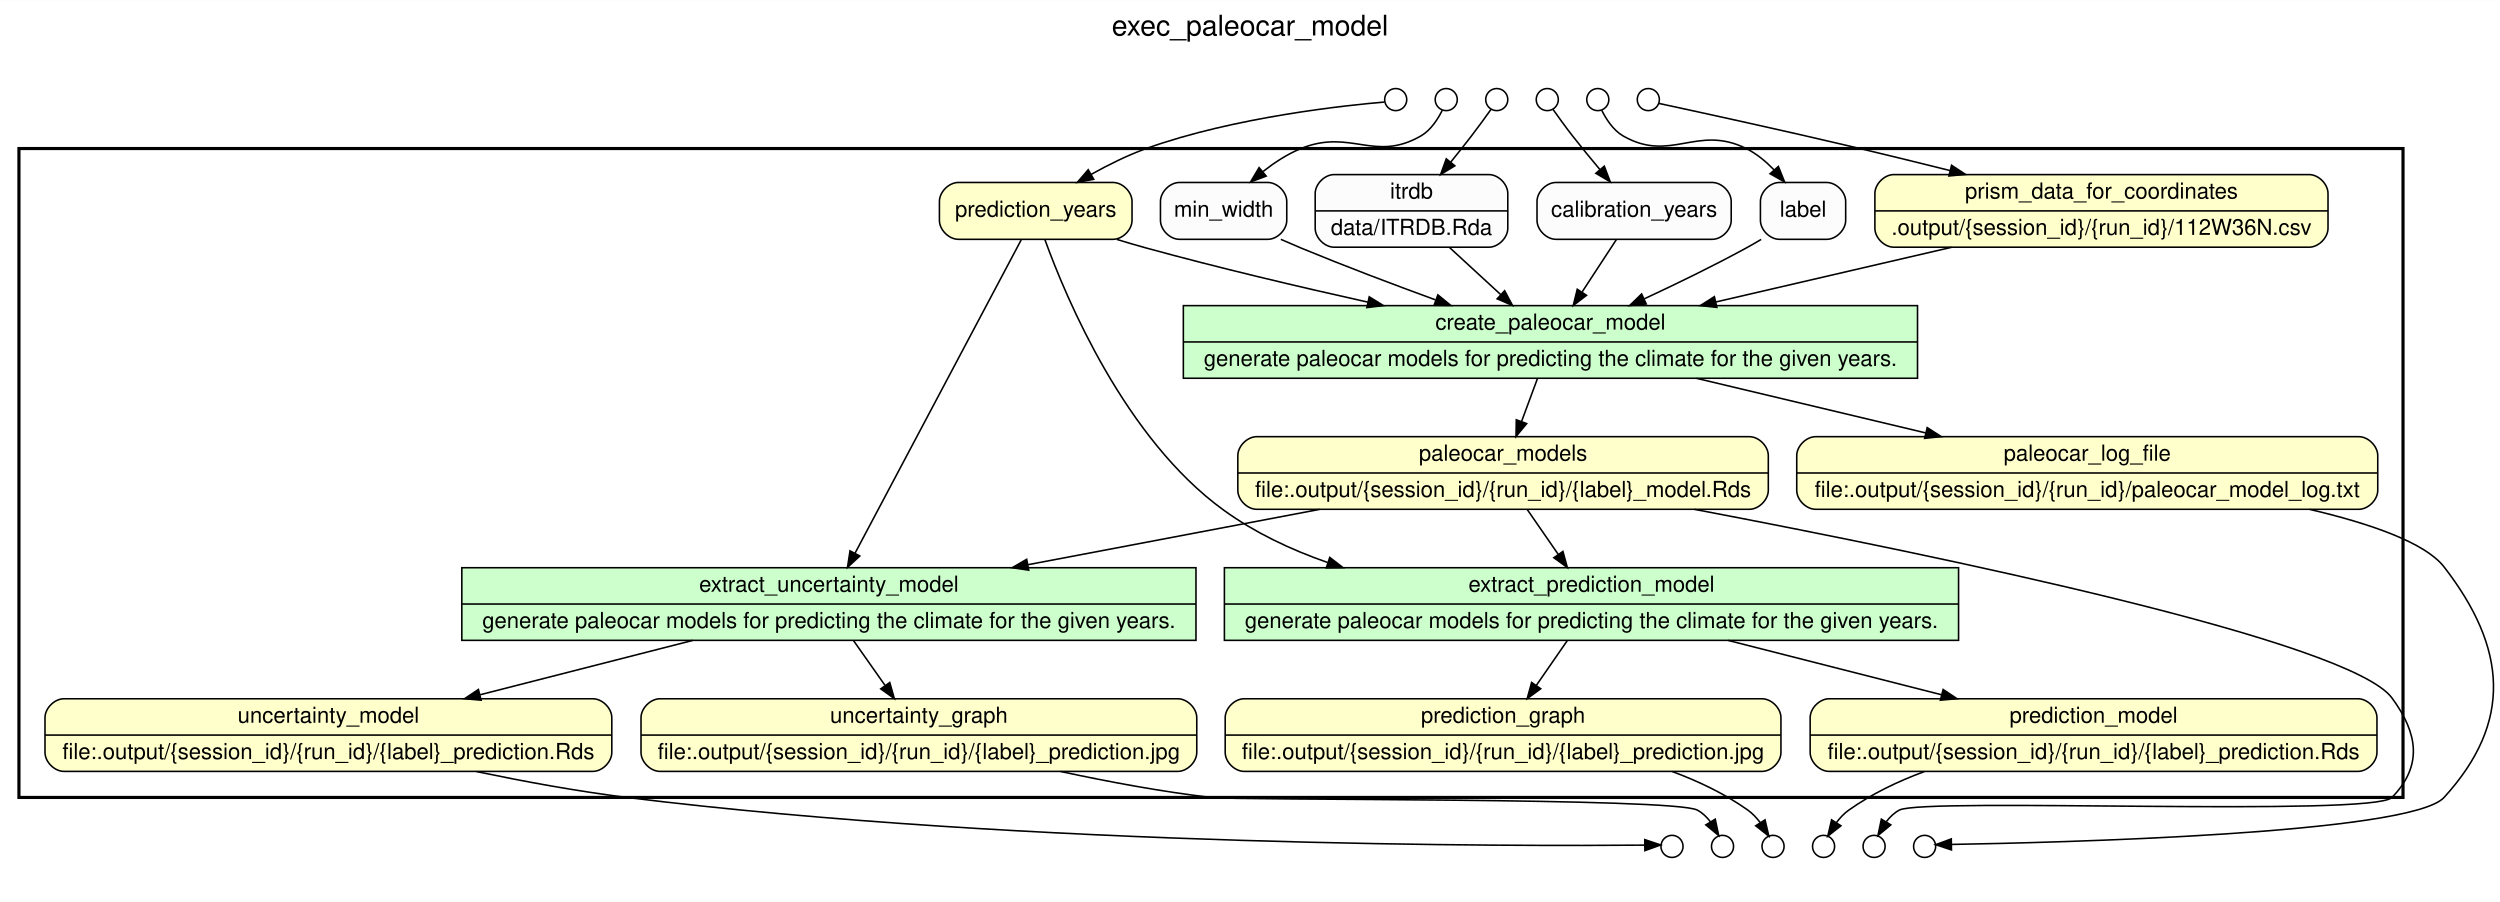
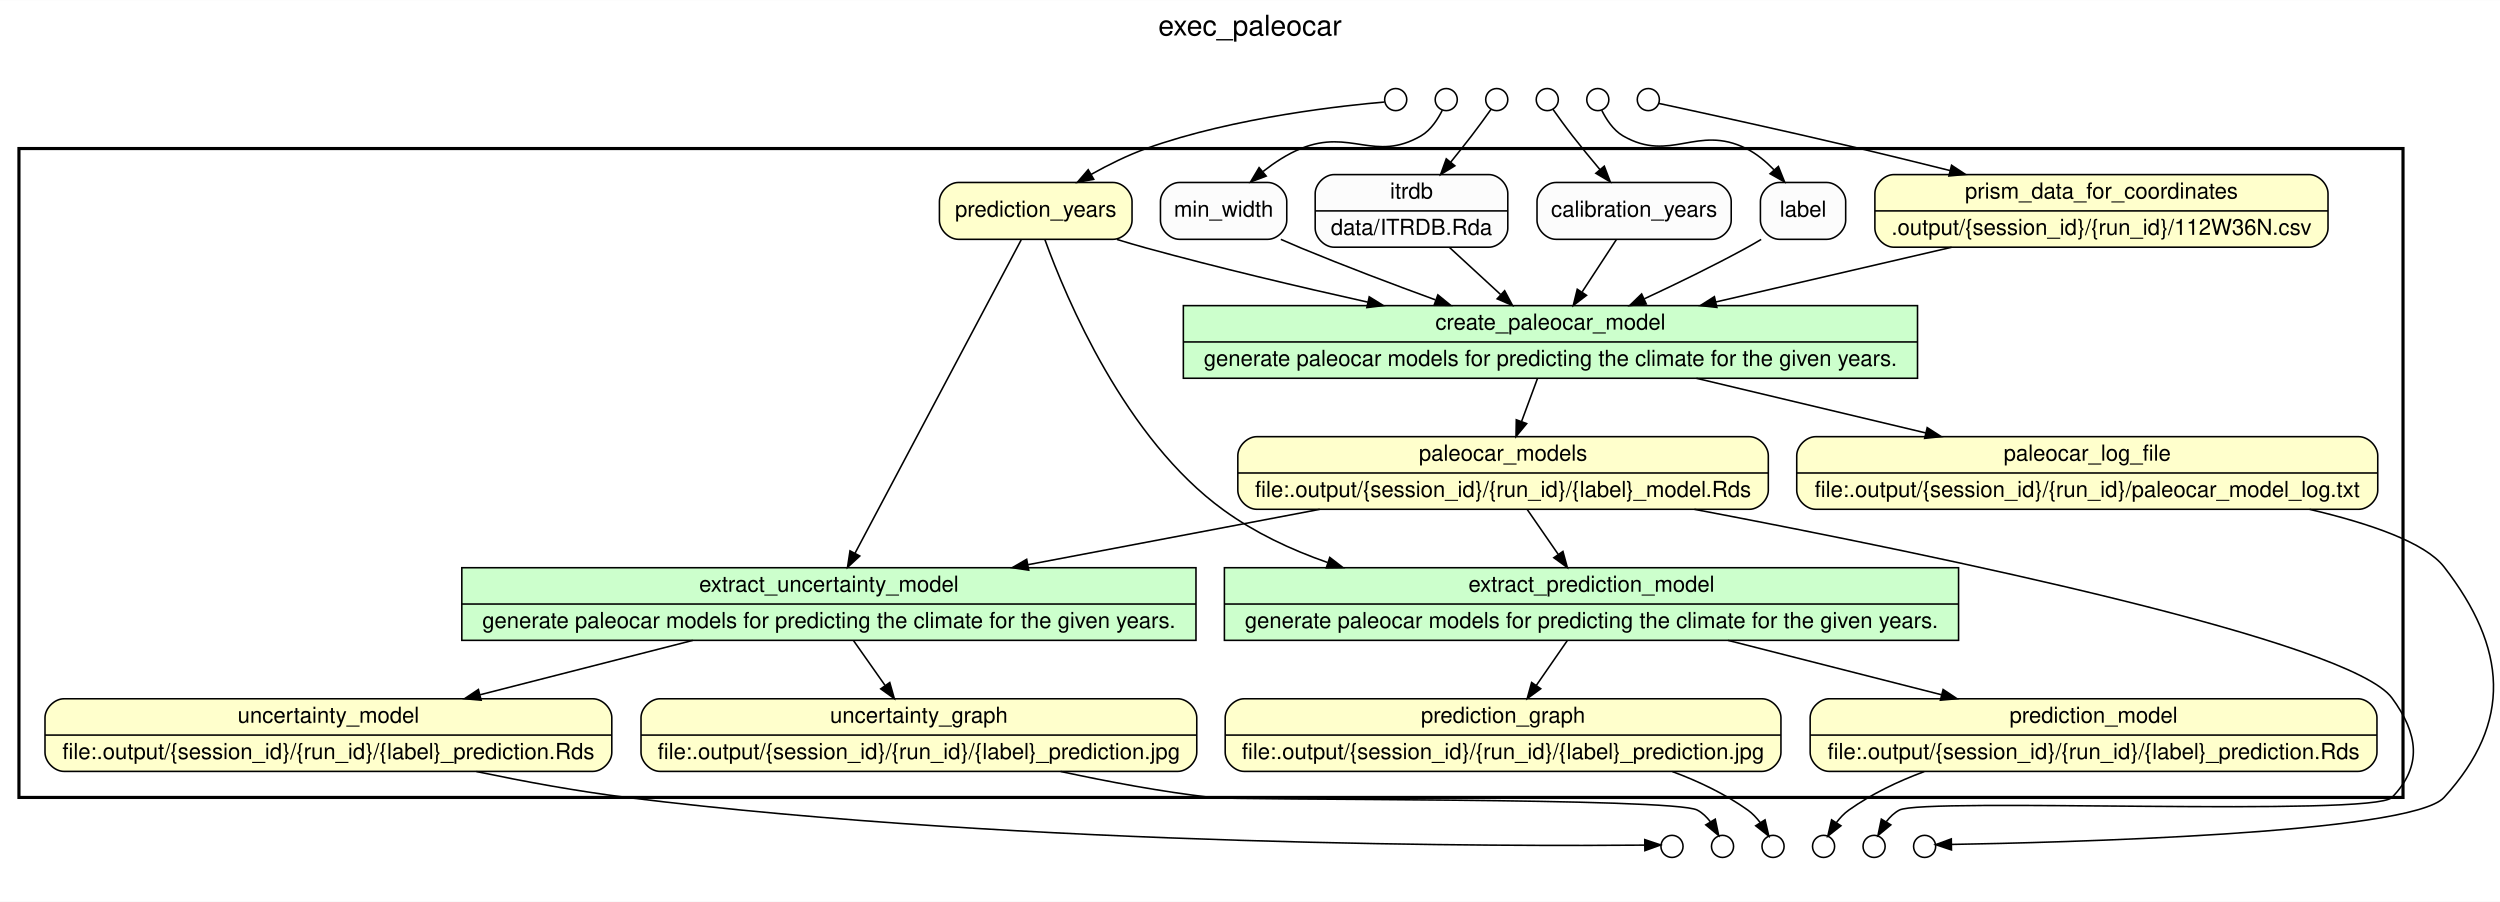
<svg xmlns="http://www.w3.org/2000/svg" width="1583pt" height="571pt" viewBox="0.00 0.00 1583.43 571.00">
  <g id="graph0" class="graph" transform="scale(1 1) rotate(0) translate(4 567)">
    <polygon fill="white" stroke="none" points="-4,4 -4,-567 1579.43,-567 1579.43,4 -4,4" />
-     <text text-anchor="middle" x="787.714" y="-544.6" font-family="Helvetica,sans-Serif" font-size="18.00">exec_paleocar_model</text>
+     <text text-anchor="middle" x="787.714" y="-544.6" font-family="Helvetica,sans-Serif" font-size="18.00">exec_paleocar</text>
    <g id="clust1" class="cluster">
      <polygon fill="none" stroke="black" stroke-width="2" points="8,-62 8,-473 1518,-473 1518,-62 8,-62" />
    </g>
    <g id="clust2" class="cluster">
      <polygon fill="none" stroke="black" stroke-width="0" points="16,-70 16,-465 1510,-465 1510,-70 16,-70" />
    </g>
    <g id="clust3" class="cluster">
      <polygon fill="none" stroke="black" stroke-width="0" points="857,-481 857,-527 1063,-527 1063,-481 857,-481" />
    </g>
    <g id="clust4" class="cluster">
      <polygon fill="none" stroke="black" stroke-width="0" points="865,-489 865,-519 1055,-519 1055,-489 865,-489" />
    </g>
    <g id="clust5" class="cluster">
      <polygon fill="none" stroke="black" stroke-width="0" points="1032,-8 1032,-54 1238,-54 1238,-8 1032,-8" />
    </g>
    <g id="clust6" class="cluster">
      <polygon fill="none" stroke="black" stroke-width="0" points="1040,-16 1040,-46 1230,-46 1230,-16 1040,-16" />
    </g>
    <g id="node1" class="node">
      <polygon fill="#ccffcc" stroke="black" points="745.5,-327.5 745.5,-373.5 1210.5,-373.5 1210.5,-327.5 745.5,-327.5" />
      <text text-anchor="middle" x="978" y="-358.3" font-family="Helvetica,sans-Serif" font-size="14.00">create_paleocar_model</text>
      <polyline fill="none" stroke="black" points="745.5,-350.5 1210.5,-350.5 " />
      <text text-anchor="middle" x="978" y="-335.3" font-family="Helvetica,sans-Serif" font-size="14.00">generate paleocar models for predicting the climate for the given years.</text>
    </g>
    <g id="node6" class="node">
      <path fill="#ffffcc" stroke="black" d="M792,-244.5C792,-244.5 1104,-244.5 1104,-244.5 1110,-244.5 1116,-250.5 1116,-256.5 1116,-256.5 1116,-278.5 1116,-278.5 1116,-284.5 1110,-290.5 1104,-290.5 1104,-290.5 792,-290.5 792,-290.5 786,-290.5 780,-284.5 780,-278.5 780,-278.5 780,-256.5 780,-256.5 780,-250.5 786,-244.5 792,-244.5" />
      <text text-anchor="middle" x="948" y="-275.3" font-family="Helvetica,sans-Serif" font-size="14.00">paleocar_models</text>
      <polyline fill="none" stroke="black" points="780,-267.5 1116,-267.5 " />
      <text text-anchor="middle" x="948" y="-252.3" font-family="Helvetica,sans-Serif" font-size="14.00">file:.output/{session_id}/{run_id}/{label}_model.Rds</text>
    </g>
    <g id="edge1" class="edge">
      <path fill="none" stroke="black" d="M969.802,-327.366C966.694,-318.973 963.091,-309.245 959.72,-300.143" />
      <polygon fill="black" stroke="black" points="962.943,-298.769 956.188,-290.607 956.379,-301.2 962.943,-298.769" />
    </g>
    <g id="node9" class="node">
      <path fill="#ffffcc" stroke="black" d="M1146,-244.5C1146,-244.5 1490,-244.5 1490,-244.5 1496,-244.5 1502,-250.5 1502,-256.5 1502,-256.5 1502,-278.5 1502,-278.5 1502,-284.5 1496,-290.5 1490,-290.5 1490,-290.5 1146,-290.5 1146,-290.5 1140,-290.5 1134,-284.5 1134,-278.5 1134,-278.5 1134,-256.5 1134,-256.5 1134,-250.5 1140,-244.5 1146,-244.5" />
      <text text-anchor="middle" x="1318" y="-275.3" font-family="Helvetica,sans-Serif" font-size="14.00">paleocar_log_file</text>
      <polyline fill="none" stroke="black" points="1134,-267.5 1502,-267.5 " />
      <text text-anchor="middle" x="1318" y="-252.3" font-family="Helvetica,sans-Serif" font-size="14.00">file:.output/{session_id}/{run_id}/paleocar_model_log.txt</text>
    </g>
    <g id="edge2" class="edge">
      <path fill="none" stroke="black" d="M1070.46,-327.473C1115.44,-316.758 1169.63,-303.847 1215.83,-292.841" />
      <polygon fill="black" stroke="black" points="1216.64,-296.245 1225.56,-290.522 1215.02,-289.435 1216.64,-296.245" />
    </g>
    <g id="node2" class="node">
      <polygon fill="#ccffcc" stroke="black" points="771.5,-161.5 771.5,-207.5 1236.5,-207.5 1236.5,-161.5 771.5,-161.5" />
      <text text-anchor="middle" x="1004" y="-192.3" font-family="Helvetica,sans-Serif" font-size="14.00">extract_prediction_model</text>
      <polyline fill="none" stroke="black" points="771.5,-184.5 1236.5,-184.5 " />
      <text text-anchor="middle" x="1004" y="-169.3" font-family="Helvetica,sans-Serif" font-size="14.00">generate paleocar models for predicting the climate for the given years.</text>
    </g>
    <g id="node7" class="node">
      <path fill="#ffffcc" stroke="black" d="M784,-78.5C784,-78.5 1112,-78.5 1112,-78.5 1118,-78.5 1124,-84.5 1124,-90.5 1124,-90.5 1124,-112.5 1124,-112.5 1124,-118.5 1118,-124.5 1112,-124.5 1112,-124.5 784,-124.5 784,-124.5 778,-124.5 772,-118.5 772,-112.5 772,-112.5 772,-90.5 772,-90.5 772,-84.5 778,-78.5 784,-78.5" />
      <text text-anchor="middle" x="948" y="-109.3" font-family="Helvetica,sans-Serif" font-size="14.00">prediction_graph</text>
      <polyline fill="none" stroke="black" points="772,-101.5 1124,-101.5 " />
      <text text-anchor="middle" x="948" y="-86.3" font-family="Helvetica,sans-Serif" font-size="14.00">file:.output/{session_id}/{run_id}/{label}_prediction.jpg</text>
    </g>
    <g id="edge9" class="edge">
      <path fill="none" stroke="black" d="M988.698,-161.366C982.648,-152.616 975.595,-142.414 969.076,-132.985" />
      <polygon fill="black" stroke="black" points="971.85,-130.842 963.284,-124.607 966.092,-134.823 971.85,-130.842" />
    </g>
    <g id="node8" class="node">
      <path fill="#ffffcc" stroke="black" d="M1154.5,-78.5C1154.5,-78.5 1489.5,-78.5 1489.5,-78.5 1495.5,-78.5 1501.5,-84.5 1501.5,-90.5 1501.5,-90.5 1501.5,-112.5 1501.5,-112.5 1501.5,-118.5 1495.5,-124.5 1489.5,-124.5 1489.5,-124.5 1154.5,-124.5 1154.5,-124.5 1148.5,-124.5 1142.5,-118.5 1142.5,-112.5 1142.5,-112.5 1142.5,-90.5 1142.5,-90.5 1142.5,-84.5 1148.5,-78.5 1154.5,-78.5" />
      <text text-anchor="middle" x="1322" y="-109.3" font-family="Helvetica,sans-Serif" font-size="14.00">prediction_model</text>
      <polyline fill="none" stroke="black" points="1142.5,-101.5 1501.5,-101.5 " />
      <text text-anchor="middle" x="1322" y="-86.3" font-family="Helvetica,sans-Serif" font-size="14.00">file:.output/{session_id}/{run_id}/{label}_prediction.Rds</text>
    </g>
    <g id="edge10" class="edge">
      <path fill="none" stroke="black" d="M1090.47,-161.473C1132.28,-150.825 1182.59,-138.009 1225.63,-127.048" />
      <polygon fill="black" stroke="black" points="1226.72,-130.382 1235.54,-124.522 1224.99,-123.599 1226.72,-130.382" />
    </g>
    <g id="node3" class="node">
      <polygon fill="#ccffcc" stroke="black" points="288.5,-161.5 288.5,-207.5 753.5,-207.5 753.5,-161.5 288.5,-161.5" />
      <text text-anchor="middle" x="521" y="-192.3" font-family="Helvetica,sans-Serif" font-size="14.00">extract_uncertainty_model</text>
      <polyline fill="none" stroke="black" points="288.5,-184.5 753.5,-184.5 " />
      <text text-anchor="middle" x="521" y="-169.3" font-family="Helvetica,sans-Serif" font-size="14.00">generate paleocar models for predicting the climate for the given years.</text>
    </g>
    <g id="node10" class="node">
      <path fill="#ffffcc" stroke="black" d="M36.5,-78.5C36.5,-78.5 371.5,-78.5 371.5,-78.5 377.5,-78.5 383.5,-84.5 383.5,-90.5 383.5,-90.5 383.5,-112.5 383.5,-112.5 383.5,-118.5 377.5,-124.5 371.5,-124.5 371.5,-124.5 36.5,-124.5 36.5,-124.5 30.5,-124.5 24.5,-118.5 24.5,-112.5 24.5,-112.5 24.5,-90.5 24.5,-90.5 24.5,-84.5 30.5,-78.5 36.5,-78.5" />
      <text text-anchor="middle" x="204" y="-109.3" font-family="Helvetica,sans-Serif" font-size="14.00">uncertainty_model</text>
      <polyline fill="none" stroke="black" points="24.5,-101.5 383.5,-101.5 " />
      <text text-anchor="middle" x="204" y="-86.3" font-family="Helvetica,sans-Serif" font-size="14.00">file:.output/{session_id}/{run_id}/{label}_prediction.Rds</text>
    </g>
    <g id="edge14" class="edge">
      <path fill="none" stroke="black" d="M434.797,-161.473C393.125,-150.825 342.967,-138.009 300.07,-127.048" />
      <polygon fill="black" stroke="black" points="300.741,-123.607 290.186,-124.522 299.008,-130.389 300.741,-123.607" />
    </g>
    <g id="node11" class="node">
      <path fill="#ffffcc" stroke="black" d="M414,-78.5C414,-78.5 742,-78.5 742,-78.5 748,-78.5 754,-84.5 754,-90.5 754,-90.5 754,-112.5 754,-112.5 754,-118.5 748,-124.5 742,-124.5 742,-124.5 414,-124.5 414,-124.5 408,-124.5 402,-118.5 402,-112.5 402,-112.5 402,-90.5 402,-90.5 402,-84.5 408,-78.5 414,-78.5" />
      <text text-anchor="middle" x="578" y="-109.3" font-family="Helvetica,sans-Serif" font-size="14.00">uncertainty_graph</text>
      <polyline fill="none" stroke="black" points="402,-101.5 754,-101.5 " />
      <text text-anchor="middle" x="578" y="-86.3" font-family="Helvetica,sans-Serif" font-size="14.00">file:.output/{session_id}/{run_id}/{label}_prediction.jpg</text>
    </g>
    <g id="edge13" class="edge">
      <path fill="none" stroke="black" d="M536.576,-161.366C542.733,-152.616 549.912,-142.414 556.548,-132.985" />
      <polygon fill="black" stroke="black" points="559.551,-134.799 562.443,-124.607 553.826,-130.771 559.551,-134.799" />
    </g>
    <g id="node4" class="node">
      <path fill="#ffffcc" stroke="black" d="M701,-451.5C701,-451.5 603,-451.5 603,-451.5 597,-451.5 591,-445.5 591,-439.5 591,-439.5 591,-427.5 591,-427.5 591,-421.5 597,-415.5 603,-415.5 603,-415.5 701,-415.5 701,-415.5 707,-415.5 713,-421.5 713,-427.5 713,-427.5 713,-439.5 713,-439.5 713,-445.5 707,-451.5 701,-451.5" />
      <text text-anchor="middle" x="652" y="-429.8" font-family="Helvetica,sans-Serif" font-size="14.00">prediction_years</text>
    </g>
    <g id="edge7" class="edge">
      <path fill="none" stroke="black" d="M703.457,-415.404C709.681,-413.501 715.968,-411.655 722,-410 767.574,-397.494 818.214,-385.524 862.346,-375.706" />
      <polygon fill="black" stroke="black" points="863.235,-379.094 872.242,-373.516 861.722,-372.26 863.235,-379.094" />
    </g>
    <g id="edge11" class="edge">
      <path fill="none" stroke="black" d="M657.795,-415.345C671.317,-378.021 708.626,-289.176 771,-244 790.668,-229.755 813.443,-218.963 836.894,-210.792" />
      <polygon fill="black" stroke="black" points="838.233,-214.035 846.62,-207.561 836.026,-207.392 838.233,-214.035" />
    </g>
    <g id="edge15" class="edge">
      <path fill="none" stroke="black" d="M642.788,-415.131C620.867,-373.799 565.356,-269.133 537.49,-216.591" />
      <polygon fill="black" stroke="black" points="540.56,-214.911 532.783,-207.716 534.376,-218.19 540.56,-214.911" />
    </g>
    <g id="node5" class="node">
      <path fill="#ffffcc" stroke="black" d="M1195.5,-410.5C1195.5,-410.5 1458.5,-410.5 1458.5,-410.5 1464.5,-410.5 1470.5,-416.5 1470.5,-422.5 1470.5,-422.5 1470.5,-444.5 1470.5,-444.5 1470.5,-450.5 1464.5,-456.5 1458.5,-456.5 1458.5,-456.5 1195.5,-456.5 1195.5,-456.5 1189.5,-456.5 1183.5,-450.5 1183.5,-444.5 1183.5,-444.5 1183.5,-422.5 1183.5,-422.5 1183.5,-416.5 1189.5,-410.5 1195.5,-410.5" />
      <text text-anchor="middle" x="1327" y="-441.3" font-family="Helvetica,sans-Serif" font-size="14.00">prism_data_for_coordinates</text>
      <polyline fill="none" stroke="black" points="1183.5,-433.5 1470.5,-433.5 " />
      <text text-anchor="middle" x="1327" y="-418.3" font-family="Helvetica,sans-Serif" font-size="14.00">.output/{session_id}/{run_id}/112W36N.csv</text>
    </g>
    <g id="edge8" class="edge">
      <path fill="none" stroke="black" d="M1232.1,-410.473C1185.93,-399.758 1130.3,-386.847 1082.87,-375.841" />
      <polygon fill="black" stroke="black" points="1083.42,-372.374 1072.89,-373.522 1081.84,-379.193 1083.42,-372.374" />
    </g>
    <g id="edge12" class="edge">
      <path fill="none" stroke="black" d="M963.302,-244.366C969.352,-235.616 976.405,-225.414 982.924,-215.985" />
      <polygon fill="black" stroke="black" points="985.908,-217.823 988.716,-207.607 980.15,-213.842 985.908,-217.823" />
    </g>
    <g id="edge16" class="edge">
      <path fill="none" stroke="black" d="M831.884,-244.473C774.688,-233.624 705.625,-220.522 647.133,-209.427" />
      <polygon fill="black" stroke="black" points="647.57,-205.947 637.092,-207.522 646.265,-212.825 647.57,-205.947" />
    </g>
    <g id="node27" class="node">
      <ellipse fill="#ffffff" stroke="black" cx="1183" cy="-31" rx="7" ry="7" />
    </g>
    <g id="edge28" class="edge">
      <path fill="none" stroke="black" d="M1069.21,-244.469C1226.66,-214.596 1484.65,-160.863 1511,-125 1527.58,-102.435 1530.54,-82.051 1511,-62 1498.9,-49.583 1214.35,-62.066 1199,-54 1195.74,-52.286 1192.98,-49.575 1190.72,-46.632" />
      <polygon fill="black" stroke="black" points="1193.6,-44.629 1185.43,-37.879 1187.61,-48.248 1193.6,-44.629" />
    </g>
    <g id="node22" class="node">
      <ellipse fill="#ffffff" stroke="black" cx="1119" cy="-31" rx="7" ry="7" />
    </g>
    <g id="edge23" class="edge">
      <path fill="none" stroke="black" d="M1055.24,-78.368C1072.11,-72.124 1088.68,-64.156 1103,-54 1106.01,-51.869 1108.66,-48.995 1110.91,-46.027" />
      <polygon fill="black" stroke="black" points="1113.92,-47.814 1116.33,-37.498 1108.01,-44.057 1113.92,-47.814" />
    </g>
    <g id="node23" class="node">
      <ellipse fill="#ffffff" stroke="black" cx="1151" cy="-31" rx="7" ry="7" />
    </g>
    <g id="edge24" class="edge">
      <path fill="none" stroke="black" d="M1214.76,-78.368C1197.89,-72.124 1181.32,-64.156 1167,-54 1163.99,-51.869 1161.34,-48.995 1159.09,-46.027" />
      <polygon fill="black" stroke="black" points="1161.99,-44.057 1153.67,-37.498 1156.08,-47.814 1161.99,-44.057" />
    </g>
    <g id="node24" class="node">
      <ellipse fill="#ffffff" stroke="black" cx="1215" cy="-31" rx="7" ry="7" />
    </g>
    <g id="edge25" class="edge">
      <path fill="none" stroke="black" d="M1458.84,-244.466C1497.51,-235.393 1532.12,-223.343 1544,-208 1583.72,-156.689 1587.75,-109.921 1544,-62 1522.79,-38.772 1296.39,-33.324 1232,-32.24" />
      <polygon fill="black" stroke="black" points="1232,-28.74 1221.94,-32.086 1231.89,-35.739 1232,-28.74" />
    </g>
    <g id="node25" class="node">
      <ellipse fill="#ffffff" stroke="black" cx="1055" cy="-31" rx="7" ry="7" />
    </g>
    <g id="edge26" class="edge">
      <path fill="none" stroke="black" d="M297.738,-78.404C327.981,-72.083 361.761,-65.866 393,-62 647.692,-30.483 961.158,-31.113 1037.6,-31.797" />
      <polygon fill="black" stroke="black" points="1037.75,-35.299 1047.78,-31.902 1037.82,-28.299 1037.75,-35.299" />
    </g>
    <g id="node26" class="node">
      <ellipse fill="#ffffff" stroke="black" cx="1087" cy="-31" rx="7" ry="7" />
    </g>
    <g id="edge27" class="edge">
      <path fill="none" stroke="black" d="M667.804,-78.438C697.88,-71.954 731.716,-65.632 763,-62 780.003,-60.026 1055.85,-61.965 1071,-54 1074.26,-52.286 1077.02,-49.574 1079.28,-46.631" />
      <polygon fill="black" stroke="black" points="1082.39,-48.248 1084.57,-37.879 1076.4,-44.628 1082.39,-48.248" />
    </g>
    <g id="node12" class="node">
      <path fill="#fcfcfc" stroke="black" d="M1153,-451.5C1153,-451.5 1123,-451.5 1123,-451.5 1117,-451.5 1111,-445.5 1111,-439.5 1111,-439.5 1111,-427.5 1111,-427.5 1111,-421.5 1117,-415.5 1123,-415.5 1123,-415.5 1153,-415.5 1153,-415.5 1159,-415.5 1165,-421.5 1165,-427.5 1165,-427.5 1165,-439.5 1165,-439.5 1165,-445.5 1159,-451.5 1153,-451.5" />
      <text text-anchor="middle" x="1138" y="-429.8" font-family="Helvetica,sans-Serif" font-size="14.00">label</text>
    </g>
    <g id="edge3" class="edge">
      <path fill="none" stroke="black" d="M1111.47,-415.434C1108.31,-413.546 1105.11,-411.695 1102,-410 1081.35,-398.724 1058.15,-387.433 1037.46,-377.82" />
      <polygon fill="black" stroke="black" points="1038.69,-374.535 1028.15,-373.528 1035.76,-380.893 1038.69,-374.535" />
    </g>
    <g id="node13" class="node">
      <path fill="#fcfcfc" stroke="black" d="M1080.5,-451.5C1080.5,-451.5 981.5,-451.5 981.5,-451.5 975.5,-451.5 969.5,-445.5 969.5,-439.5 969.5,-439.5 969.5,-427.5 969.5,-427.5 969.5,-421.5 975.5,-415.5 981.5,-415.5 981.5,-415.5 1080.5,-415.5 1080.5,-415.5 1086.5,-415.5 1092.5,-421.5 1092.5,-427.5 1092.5,-427.5 1092.5,-439.5 1092.5,-439.5 1092.5,-445.5 1086.5,-451.5 1080.5,-451.5" />
      <text text-anchor="middle" x="1031" y="-429.8" font-family="Helvetica,sans-Serif" font-size="14.00">calibration_years</text>
    </g>
    <g id="edge4" class="edge">
      <path fill="none" stroke="black" d="M1019.76,-415.322C1013.48,-405.721 1005.46,-393.469 998.134,-382.27" />
      <polygon fill="black" stroke="black" points="1000.86,-380.038 992.452,-373.587 994.998,-383.871 1000.86,-380.038" />
    </g>
    <g id="node14" class="node">
      <path fill="#fcfcfc" stroke="black" d="M841,-410.5C841,-410.5 939,-410.5 939,-410.5 945,-410.5 951,-416.5 951,-422.5 951,-422.5 951,-444.5 951,-444.5 951,-450.5 945,-456.5 939,-456.5 939,-456.5 841,-456.5 841,-456.5 835,-456.5 829,-450.5 829,-444.5 829,-444.5 829,-422.5 829,-422.5 829,-416.5 835,-410.5 841,-410.5" />
      <text text-anchor="middle" x="890" y="-441.3" font-family="Helvetica,sans-Serif" font-size="14.00">itrdb</text>
      <polyline fill="none" stroke="black" points="829,-433.5 951,-433.5 " />
      <text text-anchor="middle" x="890" y="-418.3" font-family="Helvetica,sans-Serif" font-size="14.00">data/ITRDB.Rda</text>
    </g>
    <g id="edge5" class="edge">
      <path fill="none" stroke="black" d="M914.046,-410.366C924.038,-401.169 935.772,-390.369 946.441,-380.548" />
      <polygon fill="black" stroke="black" points="948.995,-382.954 953.983,-373.607 944.255,-377.804 948.995,-382.954" />
    </g>
    <g id="node15" class="node">
      <path fill="#fcfcfc" stroke="black" d="M799,-451.5C799,-451.5 743,-451.5 743,-451.5 737,-451.5 731,-445.5 731,-439.5 731,-439.5 731,-427.5 731,-427.5 731,-421.5 737,-415.5 743,-415.5 743,-415.5 799,-415.5 799,-415.5 805,-415.5 811,-421.5 811,-427.5 811,-427.5 811,-439.5 811,-439.5 811,-445.5 805,-451.5 799,-451.5" />
      <text text-anchor="middle" x="771" y="-429.8" font-family="Helvetica,sans-Serif" font-size="14.00">min_width</text>
    </g>
    <g id="edge6" class="edge">
      <path fill="none" stroke="black" d="M807.256,-415.48C811.531,-413.584 815.849,-411.719 820,-410 847.56,-398.59 878.234,-386.987 905.169,-377.156" />
      <polygon fill="black" stroke="black" points="906.706,-380.322 914.91,-373.618 904.316,-373.742 906.706,-380.322" />
    </g>
    <g id="node16" class="node">
      <ellipse fill="#ffffff" stroke="black" cx="880" cy="-504" rx="7" ry="7" />
    </g>
    <g id="edge17" class="edge">
      <path fill="none" stroke="black" d="M872.861,-502.449C850.179,-500.529 777.962,-493.126 722,-473 710.172,-468.746 697.946,-462.679 687.086,-456.616" />
      <polygon fill="black" stroke="black" points="688.736,-453.527 678.324,-451.564 685.239,-459.591 688.736,-453.527" />
    </g>
    <g id="node17" class="node">
      <ellipse fill="#ffffff" stroke="black" cx="1040" cy="-504" rx="7" ry="7" />
    </g>
    <g id="edge18" class="edge">
      <path fill="none" stroke="black" d="M1046.71,-501.564C1066.33,-497.348 1125.29,-484.578 1174,-473 1192.49,-468.604 1212.21,-463.761 1231.12,-459.038" />
      <polygon fill="black" stroke="black" points="1232.07,-462.407 1240.92,-456.582 1230.37,-455.617 1232.07,-462.407" />
    </g>
    <g id="node18" class="node">
      <ellipse fill="#ffffff" stroke="black" cx="944" cy="-504" rx="7" ry="7" />
    </g>
    <g id="edge19" class="edge">
      <path fill="none" stroke="black" d="M940.394,-497.872C937.203,-493.374 932.384,-486.684 928,-481 923.808,-475.564 919.258,-469.849 914.812,-464.356" />
      <polygon fill="black" stroke="black" points="917.46,-462.065 908.427,-456.529 912.036,-466.49 917.46,-462.065" />
    </g>
    <g id="node19" class="node">
      <ellipse fill="#ffffff" stroke="black" cx="976" cy="-504" rx="7" ry="7" />
    </g>
    <g id="edge20" class="edge">
      <path fill="none" stroke="black" d="M979.588,-497.858C982.768,-493.352 987.58,-486.656 992,-481 997.503,-473.959 1003.64,-466.479 1009.39,-459.625" />
      <polygon fill="black" stroke="black" points="1012.11,-461.825 1015.89,-451.929 1006.76,-457.306 1012.11,-461.825" />
    </g>
    <g id="node20" class="node">
      <ellipse fill="#ffffff" stroke="black" cx="1008" cy="-504" rx="7" ry="7" />
    </g>
    <g id="edge21" class="edge">
      <path fill="none" stroke="black" d="M1010.49,-497.234C1013.07,-492.04 1017.61,-484.674 1024,-481 1054.21,-463.621 1070.78,-488.489 1102,-473 1108.5,-469.775 1114.43,-464.856 1119.51,-459.6" />
      <polygon fill="black" stroke="black" points="1122.37,-461.646 1126.33,-451.817 1117.11,-457.033 1122.37,-461.646" />
    </g>
    <g id="node21" class="node">
      <ellipse fill="#ffffff" stroke="black" cx="912" cy="-504" rx="7" ry="7" />
    </g>
    <g id="edge22" class="edge">
      <path fill="none" stroke="black" d="M909.504,-497.238C906.927,-492.047 902.381,-484.683 896,-481 866.583,-464.023 851.473,-485.769 820,-473 811.498,-469.55 803.251,-464.161 796.023,-458.495" />
      <polygon fill="black" stroke="black" points="797.966,-455.557 788.053,-451.817 793.47,-460.922 797.966,-455.557" />
    </g>
  </g>
</svg>
